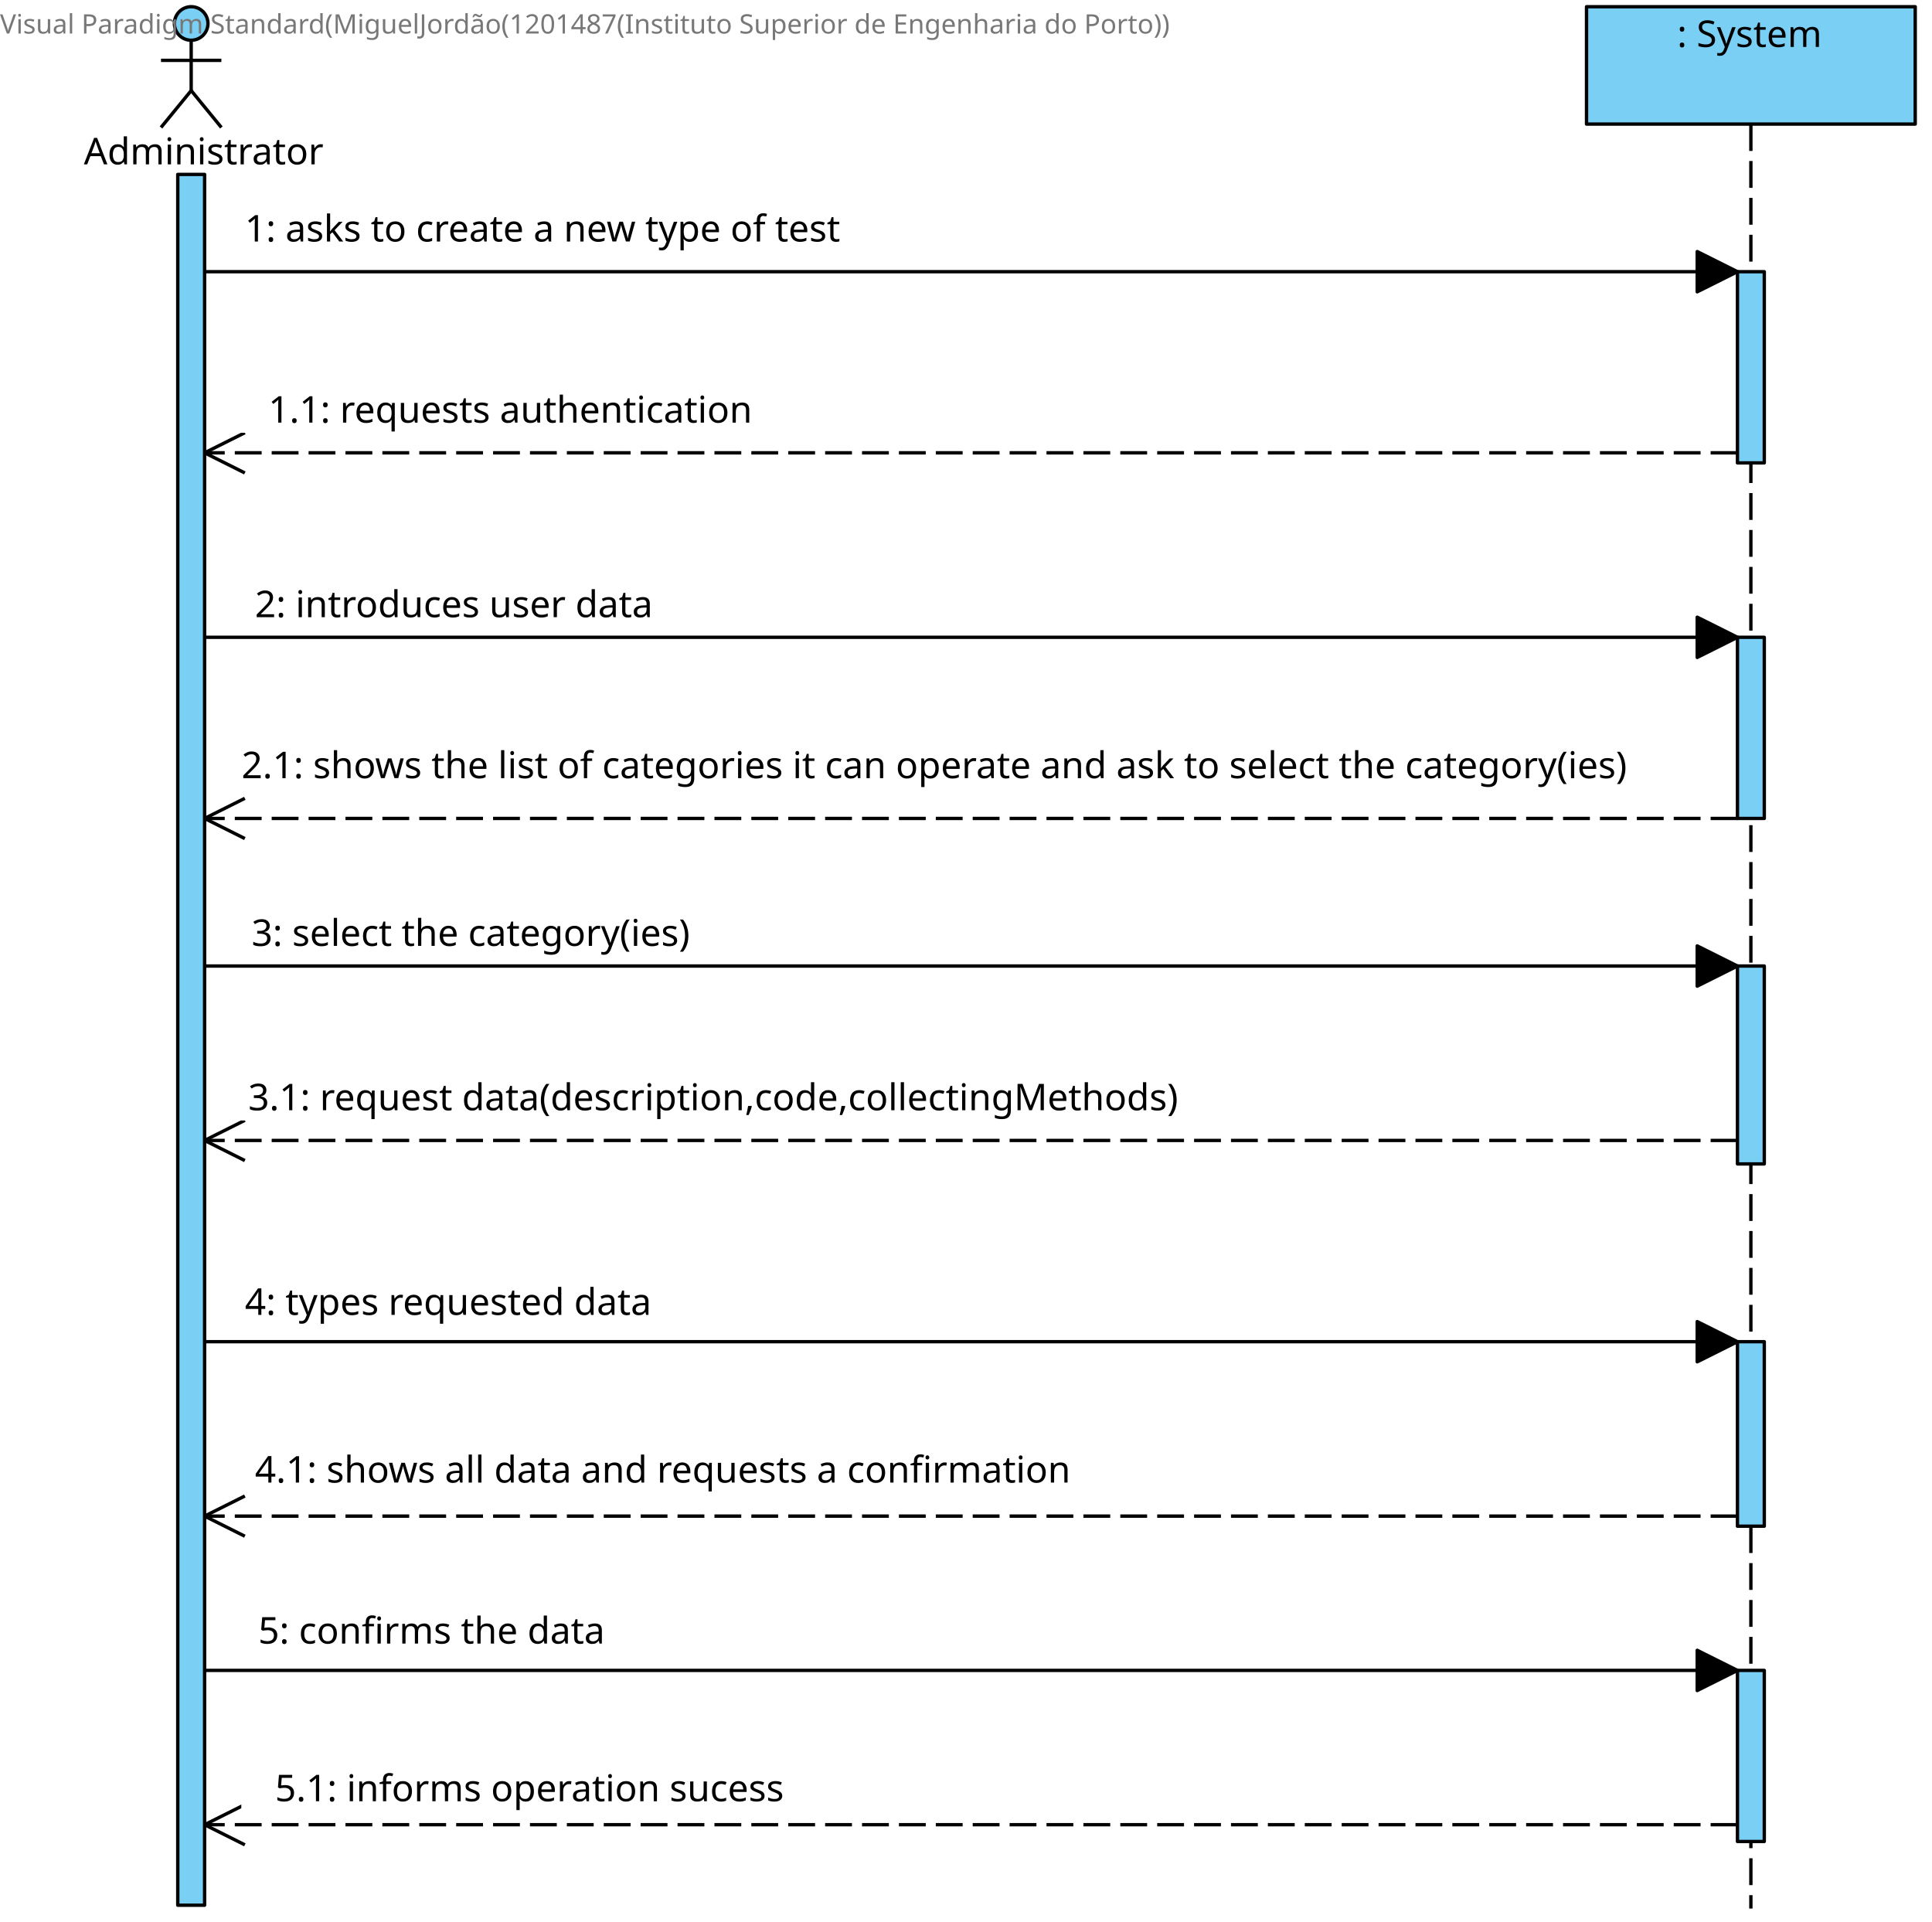
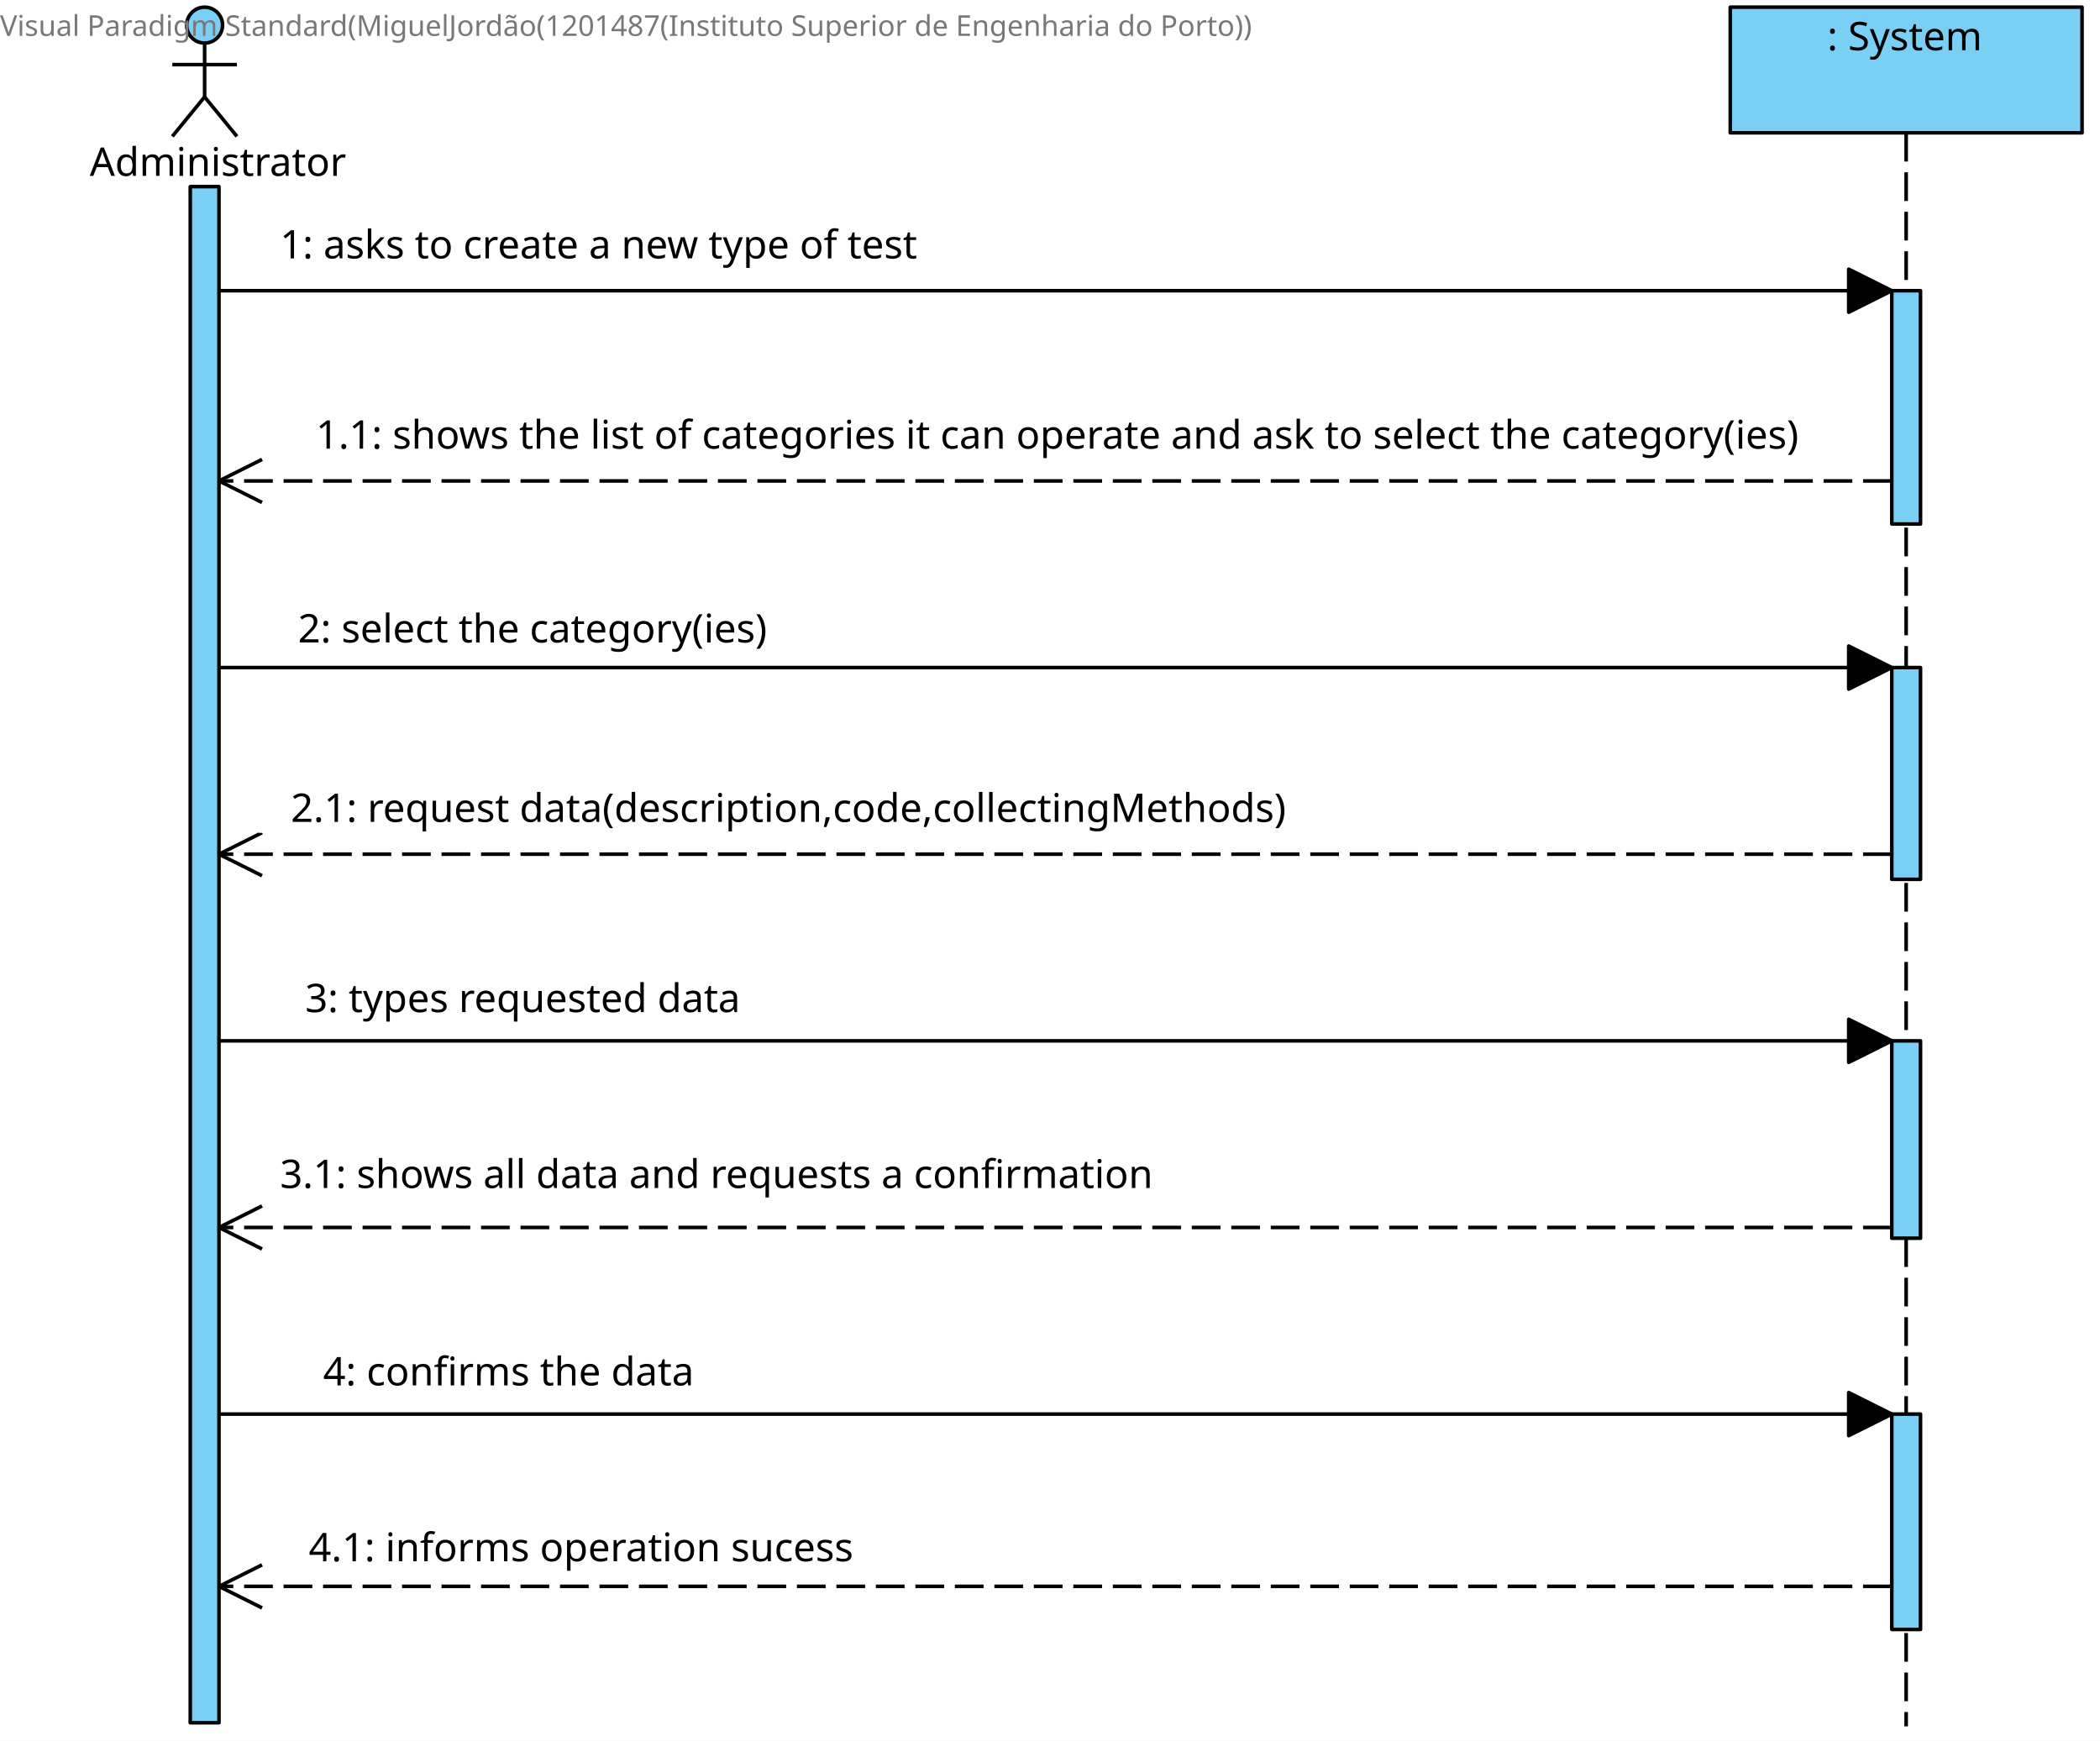
- <svg xmlns="http://www.w3.org/2000/svg" fill-opacity="0" color-rendering="auto" color-interpolation="auto" text-rendering="auto" stroke="rgb(0,0,0)" stroke-linecap="square" width="576" stroke-miterlimit="10" shape-rendering="auto" stroke-opacity="0" fill="rgb(0,0,0)" stroke-dasharray="none" font-weight="normal" stroke-width="1" height="573" font-family="'Dialog'" font-style="normal" stroke-linejoin="miter" font-size="12px" stroke-dashoffset="0" image-rendering="auto">
+ <svg xmlns="http://www.w3.org/2000/svg" fill-opacity="0" color-rendering="auto" color-interpolation="auto" text-rendering="auto" stroke="rgb(0,0,0)" stroke-linecap="square" width="585" stroke-miterlimit="10" shape-rendering="auto" stroke-opacity="0" fill="rgb(0,0,0)" stroke-dasharray="none" font-weight="normal" stroke-width="1" height="485" font-family="'Dialog'" font-style="normal" stroke-linejoin="miter" font-size="12px" stroke-dashoffset="0" image-rendering="auto">
  <defs id="genericDefs" />
  <g>
    <defs id="defs1">
      <clipPath clipPathUnits="userSpaceOnUse" id="clipPath1">
-         <path d="M-7 -7 L121 -7 L121 578 L-7 578 L-7 -7 Z" />
+         <path d="M-7 -7 L121 -7 L121 490 L-7 490 L-7 -7 Z" />
      </clipPath>
      <clipPath clipPathUnits="userSpaceOnUse" id="clipPath2">
-         <path d="M-7 -7 L110 -7 L110 578 L-7 578 L-7 -7 Z" />
+         <path d="M-7 -7 L110 -7 L110 490 L-7 490 L-7 -7 Z" />
      </clipPath>
      <clipPath clipPathUnits="userSpaceOnUse" id="clipPath3">
-         <path d="M-7 -7 L19 -7 L19 68 L-7 68 L-7 -7 Z" />
+         <path d="M-7 -7 L19 -7 L19 76 L-7 76 L-7 -7 Z" />
      </clipPath>
      <clipPath clipPathUnits="userSpaceOnUse" id="clipPath4">
        <path d="M-7 -7 L19 -7 L19 70 L-7 70 L-7 -7 Z" />
      </clipPath>
      <clipPath clipPathUnits="userSpaceOnUse" id="clipPath5">
        <path d="M-7 -7 L19 -7 L19 66 L-7 66 L-7 -7 Z" />
      </clipPath>
      <clipPath clipPathUnits="userSpaceOnUse" id="clipPath6">
-         <path d="M-7 -7 L19 -7 L19 62 L-7 62 L-7 -7 Z" />
+         <path d="M-7 -7 L19 -7 L19 71 L-7 71 L-7 -7 Z" />
      </clipPath>
      <clipPath clipPathUnits="userSpaceOnUse" id="clipPath7">
-         <path d="M-7 -7 L19 -7 L19 65 L-7 65 L-7 -7 Z" />
+         <path d="M-85 -15 L170 -15 L170 30 L-85 30 L-85 -15 Z" />
      </clipPath>
      <clipPath clipPathUnits="userSpaceOnUse" id="clipPath8">
-         <path d="M-85 -15 L170 -15 L170 30 L-85 30 L-85 -15 Z" />
+         <path d="M-99 -15 L198 -15 L198 30 L-99 30 L-99 -15 Z" />
      </clipPath>
      <clipPath clipPathUnits="userSpaceOnUse" id="clipPath9">
-         <path d="M-99 -15 L198 -15 L198 30 L-99 30 L-99 -15 Z" />
+         <path d="M0 0 L570 0 L570 104 L0 104 L0 0 Z" />
      </clipPath>
      <clipPath clipPathUnits="userSpaceOnUse" id="clipPath10">
-         <path d="M0 0 L561 0 L561 104 L0 104 L0 0 Z" />
+         <path d="M89 6 L89 21 L4 21 L4 6 ZM247 29 L247 44 L57 44 L57 29 ZM481 82 L481 97 L67 97 L67 82 ZM0 0 L0 104 L570 104 L570 0 Z" />
      </clipPath>
      <clipPath clipPathUnits="userSpaceOnUse" id="clipPath11">
-         <path d="M89 6 L89 21 L4 21 L4 6 ZM242 29 L242 44 L52 44 L52 29 ZM216 83 L216 98 L60 98 L60 83 ZM0 0 L0 104 L561 104 L561 0 Z" />
+         <path d="M208 31 L208 46 L62 46 L62 31 ZM343 81 L343 96 L61 96 L61 81 ZM0 0 L0 104 L570 104 L570 0 Z" />
      </clipPath>
      <clipPath clipPathUnits="userSpaceOnUse" id="clipPath12">
-         <path d="M200 32 L200 47 L54 47 L54 32 ZM336 81 L336 96 L54 96 L54 81 ZM0 0 L0 104 L561 104 L561 0 Z" />
+         <path d="M343 29 L343 44 L61 44 L61 29 ZM199 82 L199 97 L64 97 L64 82 ZM0 0 L0 104 L570 104 L570 0 Z" />
      </clipPath>
      <clipPath clipPathUnits="userSpaceOnUse" id="clipPath13">
-         <path d="M336 29 L336 44 L54 44 L54 29 ZM0 0 L0 104 L52 104 L52 90 L187 90 L187 104 L561 104 L561 0 Z" />
+         <path d="M199 30 L199 45 L64 45 L64 30 ZM307 79 L307 94 L57 94 L57 79 ZM0 0 L0 104 L570 104 L570 0 Z" />
      </clipPath>
      <clipPath clipPathUnits="userSpaceOnUse" id="clipPath14">
-         <path d="M187 30 L187 45 L52 45 L52 30 ZM305 80 L305 95 L55 95 L55 80 ZM0 0 L0 104 L561 104 L561 0 Z" />
+         <path d="M307 27 L307 42 L57 42 L57 27 ZM186 82 L186 97 L69 97 L69 82 ZM0 0 L0 104 L570 104 L570 0 Z" />
      </clipPath>
      <clipPath clipPathUnits="userSpaceOnUse" id="clipPath15">
-         <path d="M305 28 L305 43 L55 43 L55 28 ZM173 76 L173 91 L56 91 L56 76 ZM0 0 L0 104 L561 104 L561 0 Z" />
+         <path d="M186 30 L186 45 L69 45 L69 30 ZM229 79 L229 94 L65 94 L65 79 ZM0 0 L0 104 L570 104 L570 0 Z" />
      </clipPath>
      <clipPath clipPathUnits="userSpaceOnUse" id="clipPath16">
-         <path d="M173 30 L173 45 L56 45 L56 30 ZM225 77 L225 92 L61 92 L61 77 ZM0 0 L0 104 L561 104 L561 0 Z" />
+         <path d="M229 31 L229 46 L65 46 L65 31 ZM0 0 L0 104 L570 104 L570 0 Z" />
      </clipPath>
      <clipPath clipPathUnits="userSpaceOnUse" id="clipPath17">
-         <path d="M225 31 L225 46 L61 46 L61 31 ZM0 0 L0 104 L561 104 L561 0 Z" />
+         <path d="M481 29 L481 44 L67 44 L67 29 ZM208 83 L208 98 L62 98 L62 83 ZM0 0 L0 104 L570 104 L570 0 Z" />
      </clipPath>
      <clipPath clipPathUnits="userSpaceOnUse" id="clipPath18">
-         <path d="M465 26 L465 41 L51 41 L51 26 ZM200 76 L200 91 L54 91 L54 76 ZM0 0 L0 104 L561 104 L561 0 Z" />
+         <path d="M-414 -15 L828 -15 L828 30 L-414 30 L-414 -15 Z" />
      </clipPath>
      <clipPath clipPathUnits="userSpaceOnUse" id="clipPath19">
-         <path d="M216 29 L216 44 L60 44 L60 29 ZM187 87 L187 102 L55 102 L55 87 ZM0 0 L0 104 L561 104 L561 0 Z" />
+         <path d="M-164 -15 L328 -15 L328 30 L-164 30 L-164 -15 Z" />
      </clipPath>
      <clipPath clipPathUnits="userSpaceOnUse" id="clipPath20">
-         <path d="M187 32 L187 47 L55 47 L55 32 ZM465 80 L465 95 L51 95 L51 80 ZM0 0 L0 104 L561 104 L561 0 Z" />
+         <path d="M-117 -15 L234 -15 L234 30 L-117 30 L-117 -15 Z" />
      </clipPath>
      <clipPath clipPathUnits="userSpaceOnUse" id="clipPath21">
-         <path d="M-132 -15 L264 -15 L264 30 L-132 30 L-132 -15 Z" />
+         <path d="M-250 -15 L500 -15 L500 30 L-250 30 L-250 -15 Z" />
      </clipPath>
      <clipPath clipPathUnits="userSpaceOnUse" id="clipPath22">
-         <path d="M-156 -15 L312 -15 L312 30 L-156 30 L-156 -15 Z" />
+         <path d="M-135 -15 L270 -15 L270 30 L-135 30 L-135 -15 Z" />
      </clipPath>
      <clipPath clipPathUnits="userSpaceOnUse" id="clipPath23">
-         <path d="M-414 -15 L828 -15 L828 30 L-414 30 L-414 -15 Z" />
+         <path d="M-282 -15 L564 -15 L564 30 L-282 30 L-282 -15 Z" />
      </clipPath>
      <clipPath clipPathUnits="userSpaceOnUse" id="clipPath24">
-         <path d="M-164 -15 L328 -15 L328 30 L-164 30 L-164 -15 Z" />
+         <path d="M-146 -15 L292 -15 L292 30 L-146 30 L-146 -15 Z" />
      </clipPath>
      <clipPath clipPathUnits="userSpaceOnUse" id="clipPath25">
-         <path d="M-117 -15 L234 -15 L234 30 L-117 30 L-117 -15 Z" />
-       </clipPath>
-       <clipPath clipPathUnits="userSpaceOnUse" id="clipPath26">
-         <path d="M-250 -15 L500 -15 L500 30 L-250 30 L-250 -15 Z" />
-       </clipPath>
-       <clipPath clipPathUnits="userSpaceOnUse" id="clipPath27">
-         <path d="M-135 -15 L270 -15 L270 30 L-135 30 L-135 -15 Z" />
-       </clipPath>
-       <clipPath clipPathUnits="userSpaceOnUse" id="clipPath28">
-         <path d="M-282 -15 L564 -15 L564 30 L-282 30 L-282 -15 Z" />
-       </clipPath>
-       <clipPath clipPathUnits="userSpaceOnUse" id="clipPath29">
-         <path d="M-146 -15 L292 -15 L292 30 L-146 30 L-146 -15 Z" />
-       </clipPath>
-       <clipPath clipPathUnits="userSpaceOnUse" id="clipPath30">
        <path d="M-190 -15 L380 -15 L380 30 L-190 30 L-190 -15 Z" />
      </clipPath>
    </defs>
    <g fill="white" text-rendering="geometricPrecision" fill-opacity="1" stroke-opacity="1" stroke="white">
-       <rect x="0" width="576" height="573" y="0" stroke="none" />
+       <rect x="0" width="585" height="485" y="0" stroke="none" />
    </g>
    <g font-size="11px" transform="translate(2,2)" fill-opacity="1" fill="rgb(122,207,245)" text-rendering="geometricPrecision" image-rendering="optimizeQuality" font-family="sans-serif" stroke="rgb(122,207,245)" stroke-opacity="1">
      <circle r="5" clip-path="url(#clipPath1)" cx="55" cy="5" stroke="none" />
-       <rect x="51" width="8" height="516" y="50" clip-path="url(#clipPath1)" stroke="none" />
+       <rect x="51" width="8" height="428" y="50" clip-path="url(#clipPath1)" stroke="none" />
    </g>
    <g stroke-linecap="butt" font-size="11px" transform="translate(2,2)" fill-opacity="1" fill="black" text-rendering="geometricPrecision" image-rendering="optimizeQuality" font-family="sans-serif" stroke-linejoin="round" stroke="black" stroke-opacity="1" stroke-miterlimit="0">
      <circle fill="none" r="5" clip-path="url(#clipPath1)" cx="55" cy="5" />
-       <rect fill="none" x="51" width="8" height="516" y="50" clip-path="url(#clipPath1)" />
+       <rect fill="none" x="51" width="8" height="428" y="50" clip-path="url(#clipPath1)" />
      <line y2="25" fill="none" x1="55" clip-path="url(#clipPath1)" x2="55" y1="10" />
      <line y2="36" fill="none" x1="55" clip-path="url(#clipPath1)" x2="46" y1="25" />
      <line y2="36" fill="none" x1="55" clip-path="url(#clipPath1)" x2="64" y1="25" />
      <line y2="16" fill="none" x1="46" clip-path="url(#clipPath1)" x2="64" y1="16" />
    </g>
-     <g font-size="11px" transform="translate(473,2)" fill-opacity="1" fill="rgb(122,207,245)" text-rendering="geometricPrecision" image-rendering="optimizeQuality" font-family="sans-serif" stroke="rgb(122,207,245)" stroke-opacity="1">
+     <g font-size="11px" transform="translate(482,2)" fill-opacity="1" fill="rgb(122,207,245)" text-rendering="geometricPrecision" image-rendering="optimizeQuality" font-family="sans-serif" stroke="rgb(122,207,245)" stroke-opacity="1">
      <rect x="0" width="98" height="35" y="0" clip-path="url(#clipPath2)" stroke="none" />
    </g>
-     <g stroke-linecap="butt" font-size="11px" transform="translate(473,2)" fill-opacity="1" fill="black" text-rendering="geometricPrecision" image-rendering="optimizeQuality" font-family="sans-serif" stroke-linejoin="round" stroke="black" stroke-opacity="1" stroke-miterlimit="0">
+     <g stroke-linecap="butt" font-size="11px" transform="translate(482,2)" fill-opacity="1" fill="black" text-rendering="geometricPrecision" image-rendering="optimizeQuality" font-family="sans-serif" stroke-linejoin="round" stroke="black" stroke-opacity="1" stroke-miterlimit="0">
      <rect fill="none" x="0" width="98" height="35" y="0" clip-path="url(#clipPath2)" />
-       <line clip-path="url(#clipPath2)" fill="none" x1="49" x2="49" y1="35" y2="567" stroke-linejoin="bevel" stroke-dasharray="8,3" />
-     </g>
-     <g font-size="11px" transform="translate(518,81)" fill-opacity="1" fill="rgb(122,207,245)" text-rendering="geometricPrecision" image-rendering="optimizeQuality" font-family="sans-serif" stroke="rgb(122,207,245)" stroke-opacity="1">
-       <rect x="0" width="8" height="57" y="0" clip-path="url(#clipPath3)" stroke="none" />
-     </g>
-     <g stroke-linecap="butt" font-size="11px" transform="translate(518,81)" fill-opacity="1" fill="black" text-rendering="geometricPrecision" image-rendering="optimizeQuality" font-family="sans-serif" stroke-linejoin="round" stroke="black" stroke-opacity="1" stroke-miterlimit="0">
-       <rect fill="none" x="0" width="8" height="57" y="0" clip-path="url(#clipPath3)" />
-     </g>
-     <g font-size="11px" transform="translate(518,288)" fill-opacity="1" fill="rgb(122,207,245)" text-rendering="geometricPrecision" image-rendering="optimizeQuality" font-family="sans-serif" stroke="rgb(122,207,245)" stroke-opacity="1">
+       <line clip-path="url(#clipPath2)" fill="none" x1="49" x2="49" y1="35" y2="479" stroke-linejoin="bevel" stroke-dasharray="8,3" />
+     </g>
+     <g font-size="11px" transform="translate(527,81)" fill-opacity="1" fill="rgb(122,207,245)" text-rendering="geometricPrecision" image-rendering="optimizeQuality" font-family="sans-serif" stroke="rgb(122,207,245)" stroke-opacity="1">
+       <rect x="0" width="8" height="65" y="0" clip-path="url(#clipPath3)" stroke="none" />
+     </g>
+     <g stroke-linecap="butt" font-size="11px" transform="translate(527,81)" fill-opacity="1" fill="black" text-rendering="geometricPrecision" image-rendering="optimizeQuality" font-family="sans-serif" stroke-linejoin="round" stroke="black" stroke-opacity="1" stroke-miterlimit="0">
+       <rect fill="none" x="0" width="8" height="65" y="0" clip-path="url(#clipPath3)" />
+     </g>
+     <g font-size="11px" transform="translate(527,186)" fill-opacity="1" fill="rgb(122,207,245)" text-rendering="geometricPrecision" image-rendering="optimizeQuality" font-family="sans-serif" stroke="rgb(122,207,245)" stroke-opacity="1">
      <rect x="0" width="8" height="59" y="0" clip-path="url(#clipPath4)" stroke="none" />
    </g>
-     <g stroke-linecap="butt" font-size="11px" transform="translate(518,288)" fill-opacity="1" fill="black" text-rendering="geometricPrecision" image-rendering="optimizeQuality" font-family="sans-serif" stroke-linejoin="round" stroke="black" stroke-opacity="1" stroke-miterlimit="0">
+     <g stroke-linecap="butt" font-size="11px" transform="translate(527,186)" fill-opacity="1" fill="black" text-rendering="geometricPrecision" image-rendering="optimizeQuality" font-family="sans-serif" stroke-linejoin="round" stroke="black" stroke-opacity="1" stroke-miterlimit="0">
      <rect fill="none" x="0" width="8" height="59" y="0" clip-path="url(#clipPath4)" />
    </g>
-     <g font-size="11px" transform="translate(518,400)" fill-opacity="1" fill="rgb(122,207,245)" text-rendering="geometricPrecision" image-rendering="optimizeQuality" font-family="sans-serif" stroke="rgb(122,207,245)" stroke-opacity="1">
+     <g font-size="11px" transform="translate(527,290)" fill-opacity="1" fill="rgb(122,207,245)" text-rendering="geometricPrecision" image-rendering="optimizeQuality" font-family="sans-serif" stroke="rgb(122,207,245)" stroke-opacity="1">
      <rect x="0" width="8" height="55" y="0" clip-path="url(#clipPath5)" stroke="none" />
    </g>
-     <g stroke-linecap="butt" font-size="11px" transform="translate(518,400)" fill-opacity="1" fill="black" text-rendering="geometricPrecision" image-rendering="optimizeQuality" font-family="sans-serif" stroke-linejoin="round" stroke="black" stroke-opacity="1" stroke-miterlimit="0">
+     <g stroke-linecap="butt" font-size="11px" transform="translate(527,290)" fill-opacity="1" fill="black" text-rendering="geometricPrecision" image-rendering="optimizeQuality" font-family="sans-serif" stroke-linejoin="round" stroke="black" stroke-opacity="1" stroke-miterlimit="0">
      <rect fill="none" x="0" width="8" height="55" y="0" clip-path="url(#clipPath5)" />
    </g>
-     <g font-size="11px" transform="translate(518,498)" fill-opacity="1" fill="rgb(122,207,245)" text-rendering="geometricPrecision" image-rendering="optimizeQuality" font-family="sans-serif" stroke="rgb(122,207,245)" stroke-opacity="1">
-       <rect x="0" width="8" height="51" y="0" clip-path="url(#clipPath6)" stroke="none" />
-     </g>
-     <g stroke-linecap="butt" font-size="11px" transform="translate(518,498)" fill-opacity="1" fill="black" text-rendering="geometricPrecision" image-rendering="optimizeQuality" font-family="sans-serif" stroke-linejoin="round" stroke="black" stroke-opacity="1" stroke-miterlimit="0">
-       <rect fill="none" x="0" width="8" height="51" y="0" clip-path="url(#clipPath6)" />
-     </g>
-     <g font-size="11px" transform="translate(518,190)" fill-opacity="1" fill="rgb(122,207,245)" text-rendering="geometricPrecision" image-rendering="optimizeQuality" font-family="sans-serif" stroke="rgb(122,207,245)" stroke-opacity="1">
-       <rect x="0" width="8" height="54" y="0" clip-path="url(#clipPath7)" stroke="none" />
-     </g>
-     <g stroke-linecap="butt" font-size="11px" transform="translate(518,190)" fill-opacity="1" fill="black" text-rendering="geometricPrecision" image-rendering="optimizeQuality" font-family="sans-serif" stroke-linejoin="round" stroke="black" stroke-opacity="1" stroke-miterlimit="0">
-       <rect fill="none" x="0" width="8" height="54" y="0" clip-path="url(#clipPath7)" />
+     <g font-size="11px" transform="translate(527,394)" fill-opacity="1" fill="rgb(122,207,245)" text-rendering="geometricPrecision" image-rendering="optimizeQuality" font-family="sans-serif" stroke="rgb(122,207,245)" stroke-opacity="1">
+       <rect x="0" width="8" height="60" y="0" clip-path="url(#clipPath6)" stroke="none" />
+     </g>
+     <g stroke-linecap="butt" font-size="11px" transform="translate(527,394)" fill-opacity="1" fill="black" text-rendering="geometricPrecision" image-rendering="optimizeQuality" font-family="sans-serif" stroke-linejoin="round" stroke="black" stroke-opacity="1" stroke-miterlimit="0">
+       <rect fill="none" x="0" width="8" height="60" y="0" clip-path="url(#clipPath6)" />
    </g>
    <g font-size="11px" transform="translate(15,37)" fill-opacity="1" fill="black" text-rendering="geometricPrecision" image-rendering="optimizeQuality" font-family="sans-serif" stroke="black" stroke-opacity="1">
-       <text x="10" xml:space="preserve" y="12" clip-path="url(#clipPath8)" stroke="none">Administrator</text>
-     </g>
-     <g font-size="11px" transform="translate(473,2)" fill-opacity="1" fill="black" text-rendering="geometricPrecision" image-rendering="optimizeQuality" font-family="sans-serif" stroke="black" stroke-opacity="1">
-       <text x="27" xml:space="preserve" y="12" clip-path="url(#clipPath9)" stroke="none">: System</text>
+       <text x="10" xml:space="preserve" y="12" clip-path="url(#clipPath7)" stroke="none">Administrator</text>
+     </g>
+     <g font-size="11px" transform="translate(482,2)" fill-opacity="1" fill="black" text-rendering="geometricPrecision" image-rendering="optimizeQuality" font-family="sans-serif" stroke="black" stroke-opacity="1">
+       <text x="27" xml:space="preserve" y="12" clip-path="url(#clipPath8)" stroke="none">: System</text>
    </g>
    <g stroke-linecap="butt" font-size="11px" transform="translate(11,31)" fill-opacity="1" fill="black" text-rendering="geometricPrecision" image-rendering="optimizeQuality" font-family="sans-serif" stroke-linejoin="round" stroke="black" stroke-opacity="1">
-       <line y2="50" fill="none" x1="50" clip-path="url(#clipPath11)" x2="507" y1="50" />
-       <polygon points=" 507 50 495 44 495 56" clip-path="url(#clipPath11)" stroke="none" />
-       <polygon fill="none" points=" 507 50 495 44 495 56" clip-path="url(#clipPath11)" />
-     </g>
-     <g stroke-linecap="butt" font-size="11px" transform="translate(11,238)" fill-opacity="1" fill="black" text-rendering="geometricPrecision" image-rendering="optimizeQuality" font-family="sans-serif" stroke-linejoin="round" stroke="black" stroke-opacity="1">
-       <line y2="50" fill="none" x1="50" clip-path="url(#clipPath12)" x2="507" y1="50" />
-       <polygon points=" 507 50 495 44 495 56" clip-path="url(#clipPath12)" stroke="none" />
-       <polygon fill="none" points=" 507 50 495 44 495 56" clip-path="url(#clipPath12)" />
-     </g>
-     <g fill-opacity="1" text-rendering="geometricPrecision" stroke="black" stroke-linecap="butt" transform="translate(11,290)" stroke-miterlimit="0" stroke-opacity="1" fill="black" stroke-dasharray="8,3" font-family="sans-serif" stroke-linejoin="round" font-size="11px" image-rendering="optimizeQuality">
-       <line y2="50" fill="none" x1="507" clip-path="url(#clipPath13)" x2="50" y1="50" />
-       <line clip-path="url(#clipPath13)" fill="none" x1="50" x2="62" y1="50" y2="56" stroke-dasharray="none" stroke-miterlimit="10" />
-       <line clip-path="url(#clipPath13)" fill="none" x1="50" x2="62" y1="50" y2="44" stroke-dasharray="none" stroke-miterlimit="10" />
-     </g>
-     <g stroke-linecap="butt" font-size="11px" transform="translate(11,350)" fill-opacity="1" fill="black" text-rendering="geometricPrecision" image-rendering="optimizeQuality" font-family="sans-serif" stroke-linejoin="round" stroke="black" stroke-opacity="1">
-       <line y2="50" fill="none" x1="50" clip-path="url(#clipPath14)" x2="507" y1="50" />
-       <polygon points=" 507 50 495 44 495 56" clip-path="url(#clipPath14)" stroke="none" />
-       <polygon fill="none" points=" 507 50 495 44 495 56" clip-path="url(#clipPath14)" />
-     </g>
-     <g fill-opacity="1" text-rendering="geometricPrecision" stroke="black" stroke-linecap="butt" transform="translate(11,402)" stroke-miterlimit="0" stroke-opacity="1" fill="black" stroke-dasharray="8,3" font-family="sans-serif" stroke-linejoin="round" font-size="11px" image-rendering="optimizeQuality">
-       <line y2="50" fill="none" x1="507" clip-path="url(#clipPath15)" x2="50" y1="50" />
-       <line clip-path="url(#clipPath15)" fill="none" x1="50" x2="62" y1="50" y2="56" stroke-dasharray="none" stroke-miterlimit="10" />
-       <line clip-path="url(#clipPath15)" fill="none" x1="50" x2="62" y1="50" y2="44" stroke-dasharray="none" stroke-miterlimit="10" />
-     </g>
-     <g stroke-linecap="butt" font-size="11px" transform="translate(11,448)" fill-opacity="1" fill="black" text-rendering="geometricPrecision" image-rendering="optimizeQuality" font-family="sans-serif" stroke-linejoin="round" stroke="black" stroke-opacity="1">
-       <line y2="50" fill="none" x1="50" clip-path="url(#clipPath16)" x2="507" y1="50" />
-       <polygon points=" 507 50 495 44 495 56" clip-path="url(#clipPath16)" stroke="none" />
-       <polygon fill="none" points=" 507 50 495 44 495 56" clip-path="url(#clipPath16)" />
-     </g>
-     <g fill-opacity="1" text-rendering="geometricPrecision" stroke="black" stroke-linecap="butt" transform="translate(11,494)" stroke-miterlimit="0" stroke-opacity="1" fill="black" stroke-dasharray="8,3" font-family="sans-serif" stroke-linejoin="round" font-size="11px" image-rendering="optimizeQuality">
-       <line y2="50" fill="none" x1="507" clip-path="url(#clipPath17)" x2="50" y1="50" />
+       <line y2="50" fill="none" x1="50" clip-path="url(#clipPath10)" x2="516" y1="50" />
+       <polygon points=" 516 50 504 44 504 56" clip-path="url(#clipPath10)" stroke="none" />
+       <polygon fill="none" points=" 516 50 504 44 504 56" clip-path="url(#clipPath10)" />
+     </g>
+     <g stroke-linecap="butt" font-size="11px" transform="translate(11,136)" fill-opacity="1" fill="black" text-rendering="geometricPrecision" image-rendering="optimizeQuality" font-family="sans-serif" stroke-linejoin="round" stroke="black" stroke-opacity="1">
+       <line y2="50" fill="none" x1="50" clip-path="url(#clipPath11)" x2="516" y1="50" />
+       <polygon points=" 516 50 504 44 504 56" clip-path="url(#clipPath11)" stroke="none" />
+       <polygon fill="none" points=" 516 50 504 44 504 56" clip-path="url(#clipPath11)" />
+     </g>
+     <g fill-opacity="1" text-rendering="geometricPrecision" stroke="black" stroke-linecap="butt" transform="translate(11,188)" stroke-miterlimit="0" stroke-opacity="1" fill="black" stroke-dasharray="8,3" font-family="sans-serif" stroke-linejoin="round" font-size="11px" image-rendering="optimizeQuality">
+       <line y2="50" fill="none" x1="516" clip-path="url(#clipPath12)" x2="50" y1="50" />
+       <line clip-path="url(#clipPath12)" fill="none" x1="50" x2="62" y1="50" y2="56" stroke-dasharray="none" stroke-miterlimit="10" />
+       <line clip-path="url(#clipPath12)" fill="none" x1="50" x2="62" y1="50" y2="44" stroke-dasharray="none" stroke-miterlimit="10" />
+     </g>
+     <g stroke-linecap="butt" font-size="11px" transform="translate(11,240)" fill-opacity="1" fill="black" text-rendering="geometricPrecision" image-rendering="optimizeQuality" font-family="sans-serif" stroke-linejoin="round" stroke="black" stroke-opacity="1">
+       <line y2="50" fill="none" x1="50" clip-path="url(#clipPath13)" x2="516" y1="50" />
+       <polygon points=" 516 50 504 44 504 56" clip-path="url(#clipPath13)" stroke="none" />
+       <polygon fill="none" points=" 516 50 504 44 504 56" clip-path="url(#clipPath13)" />
+     </g>
+     <g fill-opacity="1" text-rendering="geometricPrecision" stroke="black" stroke-linecap="butt" transform="translate(11,292)" stroke-miterlimit="0" stroke-opacity="1" fill="black" stroke-dasharray="8,3" font-family="sans-serif" stroke-linejoin="round" font-size="11px" image-rendering="optimizeQuality">
+       <line y2="50" fill="none" x1="516" clip-path="url(#clipPath14)" x2="50" y1="50" />
+       <line clip-path="url(#clipPath14)" fill="none" x1="50" x2="62" y1="50" y2="56" stroke-dasharray="none" stroke-miterlimit="10" />
+       <line clip-path="url(#clipPath14)" fill="none" x1="50" x2="62" y1="50" y2="44" stroke-dasharray="none" stroke-miterlimit="10" />
+     </g>
+     <g stroke-linecap="butt" font-size="11px" transform="translate(11,344)" fill-opacity="1" fill="black" text-rendering="geometricPrecision" image-rendering="optimizeQuality" font-family="sans-serif" stroke-linejoin="round" stroke="black" stroke-opacity="1">
+       <line y2="50" fill="none" x1="50" clip-path="url(#clipPath15)" x2="516" y1="50" />
+       <polygon points=" 516 50 504 44 504 56" clip-path="url(#clipPath15)" stroke="none" />
+       <polygon fill="none" points=" 516 50 504 44 504 56" clip-path="url(#clipPath15)" />
+     </g>
+     <g fill-opacity="1" text-rendering="geometricPrecision" stroke="black" stroke-linecap="butt" transform="translate(11,392)" stroke-miterlimit="0" stroke-opacity="1" fill="black" stroke-dasharray="8,3" font-family="sans-serif" stroke-linejoin="round" font-size="11px" image-rendering="optimizeQuality">
+       <line y2="50" fill="none" x1="516" clip-path="url(#clipPath16)" x2="50" y1="50" />
+       <line clip-path="url(#clipPath16)" fill="none" x1="50" x2="62" y1="50" y2="56" stroke-dasharray="none" stroke-miterlimit="10" />
+       <line clip-path="url(#clipPath16)" fill="none" x1="50" x2="62" y1="50" y2="44" stroke-dasharray="none" stroke-miterlimit="10" />
+     </g>
+     <g fill-opacity="1" text-rendering="geometricPrecision" stroke="black" stroke-linecap="butt" transform="translate(11,84)" stroke-miterlimit="0" stroke-opacity="1" fill="black" stroke-dasharray="8,3" font-family="sans-serif" stroke-linejoin="round" font-size="11px" image-rendering="optimizeQuality">
+       <line y2="50" fill="none" x1="516" clip-path="url(#clipPath17)" x2="50" y1="50" />
      <line clip-path="url(#clipPath17)" fill="none" x1="50" x2="62" y1="50" y2="56" stroke-dasharray="none" stroke-miterlimit="10" />
      <line clip-path="url(#clipPath17)" fill="none" x1="50" x2="62" y1="50" y2="44" stroke-dasharray="none" stroke-miterlimit="10" />
    </g>
-     <g fill-opacity="1" text-rendering="geometricPrecision" stroke="black" stroke-linecap="butt" transform="translate(11,194)" stroke-miterlimit="0" stroke-opacity="1" fill="black" stroke-dasharray="8,3" font-family="sans-serif" stroke-linejoin="round" font-size="11px" image-rendering="optimizeQuality">
-       <line y2="50" fill="none" x1="507" clip-path="url(#clipPath18)" x2="50" y1="50" />
-       <line clip-path="url(#clipPath18)" fill="none" x1="50" x2="62" y1="50" y2="56" stroke-dasharray="none" stroke-miterlimit="10" />
-       <line clip-path="url(#clipPath18)" fill="none" x1="50" x2="62" y1="50" y2="44" stroke-dasharray="none" stroke-miterlimit="10" />
-     </g>
-     <g fill-opacity="1" text-rendering="geometricPrecision" stroke="black" stroke-linecap="butt" transform="translate(11,85)" stroke-miterlimit="0" stroke-opacity="1" fill="black" stroke-dasharray="8,3" font-family="sans-serif" stroke-linejoin="round" font-size="11px" image-rendering="optimizeQuality">
-       <line y2="50" fill="none" x1="507" clip-path="url(#clipPath19)" x2="50" y1="50" />
-       <line clip-path="url(#clipPath19)" fill="none" x1="50" x2="62" y1="50" y2="56" stroke-dasharray="none" stroke-miterlimit="10" />
-       <line clip-path="url(#clipPath19)" fill="none" x1="50" x2="62" y1="50" y2="44" stroke-dasharray="none" stroke-miterlimit="10" />
-     </g>
-     <g stroke-linecap="butt" font-size="11px" transform="translate(11,140)" fill-opacity="1" fill="black" text-rendering="geometricPrecision" image-rendering="optimizeQuality" font-family="sans-serif" stroke-linejoin="round" stroke="black" stroke-opacity="1">
-       <line y2="50" fill="none" x1="50" clip-path="url(#clipPath20)" x2="507" y1="50" />
-       <polygon points=" 507 50 495 44 495 56" clip-path="url(#clipPath20)" stroke="none" />
-       <polygon fill="none" points=" 507 50 495 44 495 56" clip-path="url(#clipPath20)" />
-     </g>
-     <g font-size="11px" transform="translate(66,172)" fill-opacity="1" fill="white" text-rendering="geometricPrecision" image-rendering="optimizeQuality" font-family="sans-serif" stroke="white" stroke-opacity="1">
-       <rect x="0" width="132" height="15" y="0" clip-path="url(#clipPath21)" stroke="none" />
-       <text fill="black" x="10" xml:space="preserve" y="12" clip-path="url(#clipPath21)" stroke="none">2: introduces user data</text>
-     </g>
-     <g font-size="11px" transform="translate(71,114)" fill-opacity="1" fill="white" text-rendering="geometricPrecision" image-rendering="optimizeQuality" font-family="sans-serif" stroke="white" stroke-opacity="1">
-       <rect x="0" width="156" height="15" y="0" clip-path="url(#clipPath22)" stroke="none" />
-       <text fill="black" x="9" xml:space="preserve" y="12" clip-path="url(#clipPath22)" stroke="none">1.1: requests authentication</text>
-     </g>
-     <g font-size="11px" transform="translate(62,220)" fill-opacity="1" fill="white" text-rendering="geometricPrecision" image-rendering="optimizeQuality" font-family="sans-serif" stroke="white" stroke-opacity="1">
-       <rect x="0" width="414" height="15" y="0" clip-path="url(#clipPath23)" stroke="none" />
-       <text fill="black" x="10" xml:space="preserve" y="12" clip-path="url(#clipPath23)" stroke="none">2.1: shows the list of categories it can operate and ask to select the category(ies)</text>
-     </g>
-     <g font-size="11px" transform="translate(72,525)" fill-opacity="1" fill="white" text-rendering="geometricPrecision" image-rendering="optimizeQuality" font-family="sans-serif" stroke="white" stroke-opacity="1">
-       <rect x="0" width="164" height="15" y="0" clip-path="url(#clipPath24)" stroke="none" />
-       <text fill="black" x="10" xml:space="preserve" y="12" clip-path="url(#clipPath24)" stroke="none">5.1: informs operation sucess</text>
-     </g>
-     <g font-size="11px" transform="translate(67,478)" fill-opacity="1" fill="white" text-rendering="geometricPrecision" image-rendering="optimizeQuality" font-family="sans-serif" stroke="white" stroke-opacity="1">
-       <rect x="0" width="117" height="15" y="0" clip-path="url(#clipPath25)" stroke="none" />
-       <text fill="black" x="10" xml:space="preserve" y="12" clip-path="url(#clipPath25)" stroke="none">5: confirms the data</text>
-     </g>
-     <g font-size="11px" transform="translate(66,430)" fill-opacity="1" fill="white" text-rendering="geometricPrecision" image-rendering="optimizeQuality" font-family="sans-serif" stroke="white" stroke-opacity="1">
-       <rect x="0" width="250" height="15" y="0" clip-path="url(#clipPath26)" stroke="none" />
-       <text fill="black" x="10" xml:space="preserve" y="12" clip-path="url(#clipPath26)" stroke="none">4.1: shows all data and requests a confirmation</text>
-     </g>
-     <g font-size="11px" transform="translate(63,380)" fill-opacity="1" fill="white" text-rendering="geometricPrecision" image-rendering="optimizeQuality" font-family="sans-serif" stroke="white" stroke-opacity="1">
-       <rect x="0" width="135" height="15" y="0" clip-path="url(#clipPath27)" stroke="none" />
-       <text fill="black" x="10" xml:space="preserve" y="12" clip-path="url(#clipPath27)" stroke="none">4: types requested data</text>
-     </g>
-     <g font-size="11px" transform="translate(65,319)" fill-opacity="1" fill="white" text-rendering="geometricPrecision" image-rendering="optimizeQuality" font-family="sans-serif" stroke="white" stroke-opacity="1">
-       <rect x="0" width="282" height="15" y="0" clip-path="url(#clipPath28)" stroke="none" />
-       <text fill="black" x="9" xml:space="preserve" y="12" clip-path="url(#clipPath28)" stroke="none">3.1: request data(description,code,collectingMethods)</text>
-     </g>
-     <g font-size="11px" transform="translate(65,270)" fill-opacity="1" fill="white" text-rendering="geometricPrecision" image-rendering="optimizeQuality" font-family="sans-serif" stroke="white" stroke-opacity="1">
-       <rect x="0" width="146" height="15" y="0" clip-path="url(#clipPath29)" stroke="none" />
-       <text fill="black" x="10" xml:space="preserve" y="12" clip-path="url(#clipPath29)" stroke="none">3: select the category(ies)</text>
-     </g>
-     <g font-size="11px" transform="translate(63,60)" fill-opacity="1" fill="white" text-rendering="geometricPrecision" image-rendering="optimizeQuality" font-family="sans-serif" stroke="white" stroke-opacity="1">
-       <rect x="0" width="190" height="15" y="0" clip-path="url(#clipPath30)" stroke="none" />
-       <text fill="black" x="10" xml:space="preserve" y="12" clip-path="url(#clipPath30)" stroke="none">1: asks to create a new type of test</text>
+     <g font-size="11px" transform="translate(78,113)" fill-opacity="1" fill="white" text-rendering="geometricPrecision" image-rendering="optimizeQuality" font-family="sans-serif" stroke="white" stroke-opacity="1">
+       <rect x="0" width="414" height="15" y="0" clip-path="url(#clipPath18)" stroke="none" />
+       <text fill="black" x="10" xml:space="preserve" y="12" clip-path="url(#clipPath18)" stroke="none">1.1: shows the list of categories it can operate and ask to select the category(ies)</text>
+     </g>
+     <g font-size="11px" transform="translate(76,423)" fill-opacity="1" fill="white" text-rendering="geometricPrecision" image-rendering="optimizeQuality" font-family="sans-serif" stroke="white" stroke-opacity="1">
+       <rect x="0" width="164" height="15" y="0" clip-path="url(#clipPath19)" stroke="none" />
+       <text fill="black" x="10" xml:space="preserve" y="12" clip-path="url(#clipPath19)" stroke="none">4.1: informs operation sucess</text>
+     </g>
+     <g font-size="11px" transform="translate(80,374)" fill-opacity="1" fill="white" text-rendering="geometricPrecision" image-rendering="optimizeQuality" font-family="sans-serif" stroke="white" stroke-opacity="1">
+       <rect x="0" width="117" height="15" y="0" clip-path="url(#clipPath20)" stroke="none" />
+       <text fill="black" x="10" xml:space="preserve" y="12" clip-path="url(#clipPath20)" stroke="none">4: confirms the data</text>
+     </g>
+     <g font-size="11px" transform="translate(68,319)" fill-opacity="1" fill="white" text-rendering="geometricPrecision" image-rendering="optimizeQuality" font-family="sans-serif" stroke="white" stroke-opacity="1">
+       <rect x="0" width="250" height="15" y="0" clip-path="url(#clipPath21)" stroke="none" />
+       <text fill="black" x="10" xml:space="preserve" y="12" clip-path="url(#clipPath21)" stroke="none">3.1: shows all data and requests a confirmation</text>
+     </g>
+     <g font-size="11px" transform="translate(75,270)" fill-opacity="1" fill="white" text-rendering="geometricPrecision" image-rendering="optimizeQuality" font-family="sans-serif" stroke="white" stroke-opacity="1">
+       <rect x="0" width="135" height="15" y="0" clip-path="url(#clipPath22)" stroke="none" />
+       <text fill="black" x="10" xml:space="preserve" y="12" clip-path="url(#clipPath22)" stroke="none">3: types requested data</text>
+     </g>
+     <g font-size="11px" transform="translate(72,217)" fill-opacity="1" fill="white" text-rendering="geometricPrecision" image-rendering="optimizeQuality" font-family="sans-serif" stroke="white" stroke-opacity="1">
+       <rect x="0" width="282" height="15" y="0" clip-path="url(#clipPath23)" stroke="none" />
+       <text fill="black" x="9" xml:space="preserve" y="12" clip-path="url(#clipPath23)" stroke="none">2.1: request data(description,code,collectingMethods)</text>
+     </g>
+     <g font-size="11px" transform="translate(73,167)" fill-opacity="1" fill="white" text-rendering="geometricPrecision" image-rendering="optimizeQuality" font-family="sans-serif" stroke="white" stroke-opacity="1">
+       <rect x="0" width="146" height="15" y="0" clip-path="url(#clipPath24)" stroke="none" />
+       <text fill="black" x="10" xml:space="preserve" y="12" clip-path="url(#clipPath24)" stroke="none">2: select the category(ies)</text>
+     </g>
+     <g font-size="11px" transform="translate(68,60)" fill-opacity="1" fill="white" text-rendering="geometricPrecision" image-rendering="optimizeQuality" font-family="sans-serif" stroke="white" stroke-opacity="1">
+       <rect x="0" width="190" height="15" y="0" clip-path="url(#clipPath25)" stroke="none" />
+       <text fill="black" x="10" xml:space="preserve" y="12" clip-path="url(#clipPath25)" stroke="none">1: asks to create a new type of test</text>
    </g>
    <g font-size="8px" fill-opacity="1" fill="rgb(120,120,120)" text-rendering="geometricPrecision" image-rendering="optimizeQuality" stroke="rgb(120,120,120)" stroke-opacity="1">
      <text x="0" xml:space="preserve" y="10" stroke="none">Visual Paradigm Standard(MiguelJordão(1201487(Instituto Superior de Engenharia do Porto))</text>
    </g>
  </g>
</svg>
